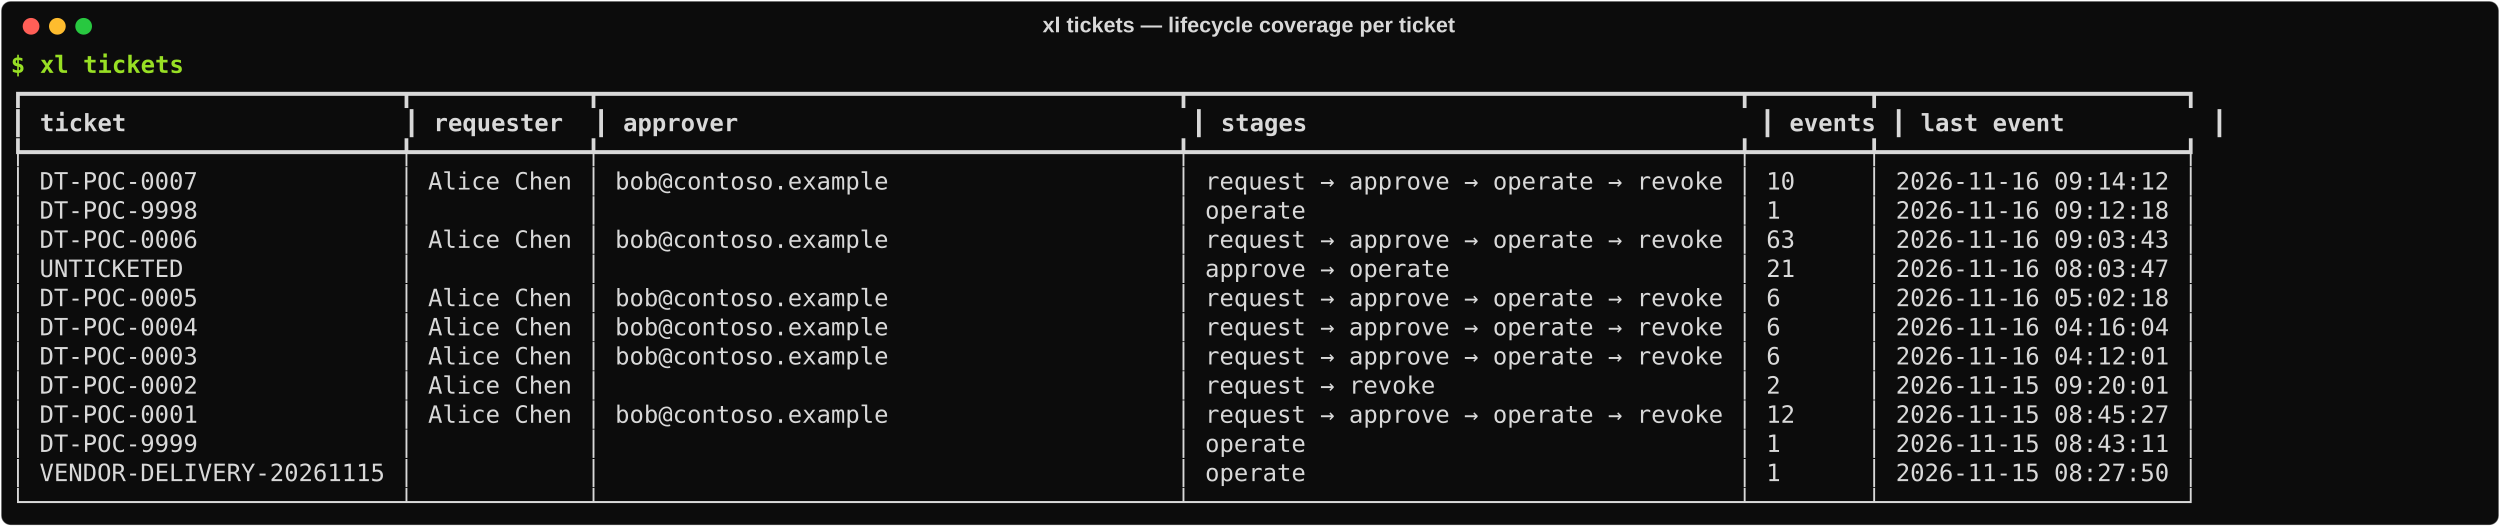
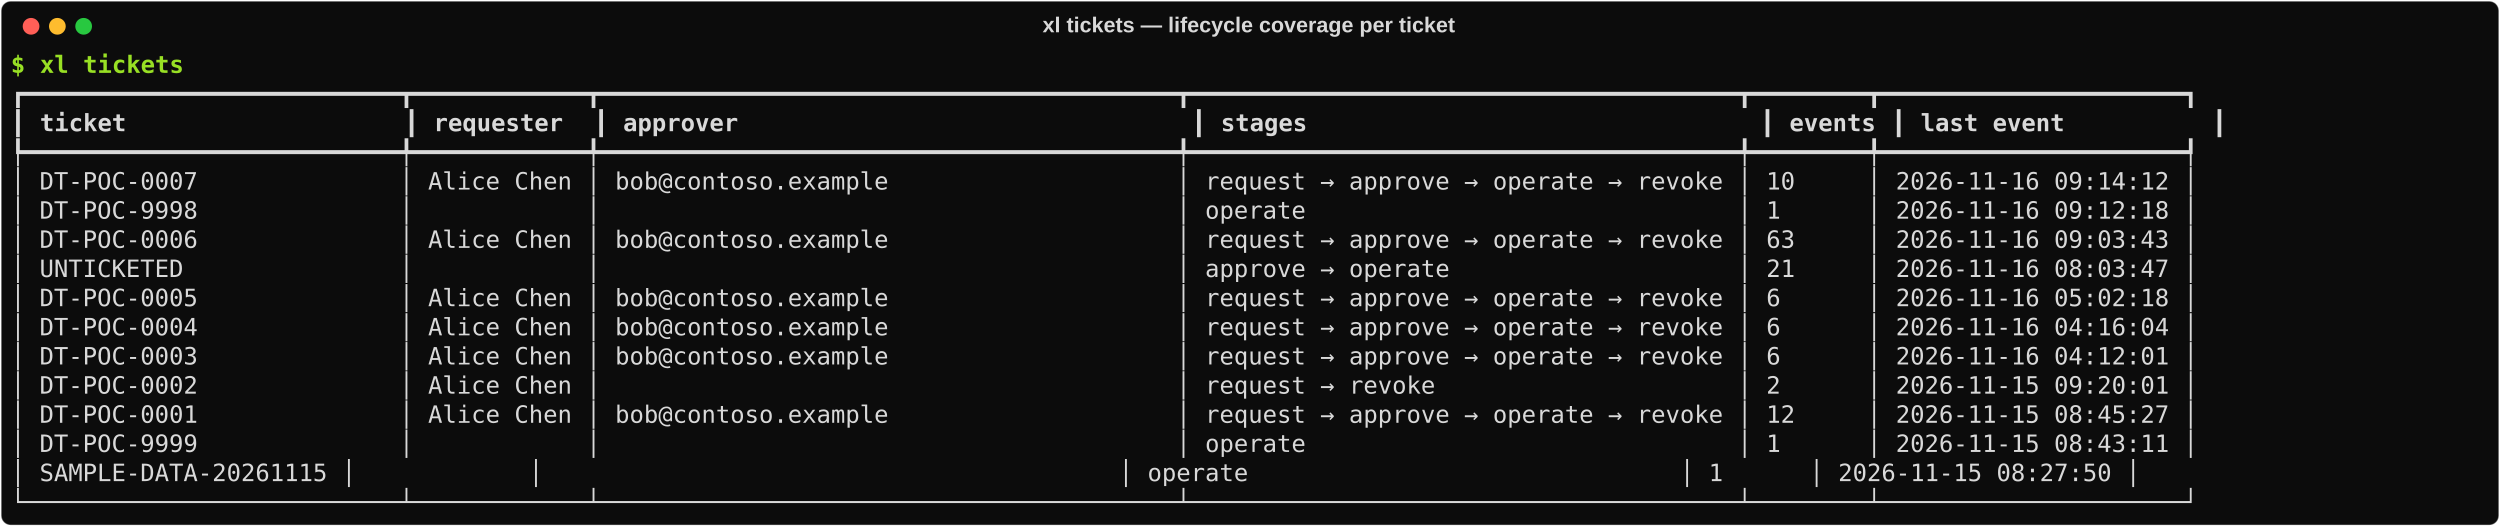
<svg xmlns="http://www.w3.org/2000/svg" class="rich-terminal" viewBox="0 0 2092 440.4">
  <style>

    @font-face {
        font-family: "Fira Code";
        src: local("FiraCode-Regular"),
                url("https://cdnjs.cloudflare.com/ajax/libs/firacode/6.2.0/woff2/FiraCode-Regular.woff2") format("woff2"),
                url("https://cdnjs.cloudflare.com/ajax/libs/firacode/6.2.0/woff/FiraCode-Regular.woff") format("woff");
        font-style: normal;
        font-weight: 400;
    }
    @font-face {
        font-family: "Fira Code";
        src: local("FiraCode-Bold"),
                url("https://cdnjs.cloudflare.com/ajax/libs/firacode/6.2.0/woff2/FiraCode-Bold.woff2") format("woff2"),
                url("https://cdnjs.cloudflare.com/ajax/libs/firacode/6.2.0/woff/FiraCode-Bold.woff") format("woff");
        font-style: bold;
        font-weight: 700;
    }

    .terminal-1958182308-matrix {
        font-family: Fira Code, monospace;
        font-size: 20px;
        line-height: 24.4px;
        font-variant-east-asian: full-width;
    }

    .terminal-1958182308-title {
        font-size: 18px;
        font-weight: bold;
        font-family: arial;
    }

    .terminal-1958182308-r1 { fill: #98e024;font-weight: bold }
.terminal-1958182308-r2 { fill: #d9d9d9 }
.terminal-1958182308-r3 { fill: #d9d9d9;font-weight: bold }
    </style>
  <defs>
    <clipPath id="terminal-1958182308-clip-terminal">
      <rect x="0" y="0" width="2073.0" height="389.4" />
    </clipPath>
    <clipPath id="terminal-1958182308-line-0">
      <rect x="0" y="1.5" width="2074" height="24.65" />
    </clipPath>
    <clipPath id="terminal-1958182308-line-1">
      <rect x="0" y="25.9" width="2074" height="24.65" />
    </clipPath>
    <clipPath id="terminal-1958182308-line-2">
      <rect x="0" y="50.3" width="2074" height="24.65" />
    </clipPath>
    <clipPath id="terminal-1958182308-line-3">
      <rect x="0" y="74.7" width="2074" height="24.65" />
    </clipPath>
    <clipPath id="terminal-1958182308-line-4">
      <rect x="0" y="99.1" width="2074" height="24.65" />
    </clipPath>
    <clipPath id="terminal-1958182308-line-5">
      <rect x="0" y="123.5" width="2074" height="24.65" />
    </clipPath>
    <clipPath id="terminal-1958182308-line-6">
      <rect x="0" y="147.9" width="2074" height="24.65" />
    </clipPath>
    <clipPath id="terminal-1958182308-line-7">
      <rect x="0" y="172.3" width="2074" height="24.65" />
    </clipPath>
    <clipPath id="terminal-1958182308-line-8">
      <rect x="0" y="196.7" width="2074" height="24.65" />
    </clipPath>
    <clipPath id="terminal-1958182308-line-9">
      <rect x="0" y="221.1" width="2074" height="24.65" />
    </clipPath>
    <clipPath id="terminal-1958182308-line-10">
      <rect x="0" y="245.5" width="2074" height="24.65" />
    </clipPath>
    <clipPath id="terminal-1958182308-line-11">
      <rect x="0" y="269.9" width="2074" height="24.65" />
    </clipPath>
    <clipPath id="terminal-1958182308-line-12">
      <rect x="0" y="294.3" width="2074" height="24.65" />
    </clipPath>
    <clipPath id="terminal-1958182308-line-13">
      <rect x="0" y="318.7" width="2074" height="24.65" />
    </clipPath>
    <clipPath id="terminal-1958182308-line-14">
      <rect x="0" y="343.1" width="2074" height="24.65" />
    </clipPath>
  </defs>
  <rect fill="#0c0c0c" stroke="rgba(255,255,255,0.35)" stroke-width="1" x="1" y="1" width="2090" height="438.4" rx="8" />
  <text class="terminal-1958182308-title" fill="#d9d9d9" text-anchor="middle" x="1045" y="27">xl tickets — lifecycle coverage per ticket</text>
  <g transform="translate(26,22)">
    <circle cx="0" cy="0" r="7" fill="#ff5f57" />
    <circle cx="22" cy="0" r="7" fill="#febc2e" />
    <circle cx="44" cy="0" r="7" fill="#28c840" />
  </g>
  <g transform="translate(9, 41)" clip-path="url(#terminal-1958182308-clip-terminal)">
    <g class="terminal-1958182308-matrix">
      <text class="terminal-1958182308-r1" x="0" y="20" textLength="24.4" clip-path="url(#terminal-1958182308-line-0)">$ </text>
      <text class="terminal-1958182308-r1" x="24.4" y="20" textLength="122" clip-path="url(#terminal-1958182308-line-0)">xl tickets</text>
      <text class="terminal-1958182308-r2" x="2074" y="20" textLength="12.2" clip-path="url(#terminal-1958182308-line-0)">
</text>
      <text class="terminal-1958182308-r2" x="0" y="44.4" textLength="1854.4" clip-path="url(#terminal-1958182308-line-1)">┏━━━━━━━━━━━━━━━━━━━━━━━━━━┳━━━━━━━━━━━━┳━━━━━━━━━━━━━━━━━━━━━━━━━━━━━━━━━━━━━━━━┳━━━━━━━━━━━━━━━━━━━━━━━━━━━━━━━━━━━━━━┳━━━━━━━━┳━━━━━━━━━━━━━━━━━━━━━┓</text>
      <text class="terminal-1958182308-r2" x="2074" y="44.4" textLength="12.2" clip-path="url(#terminal-1958182308-line-1)">
</text>
      <text class="terminal-1958182308-r2" x="0" y="68.8" textLength="12.2" clip-path="url(#terminal-1958182308-line-2)">┃</text>
      <text class="terminal-1958182308-r3" x="24.4" y="68.8" textLength="292.8" clip-path="url(#terminal-1958182308-line-2)">ticket                  </text>
      <text class="terminal-1958182308-r2" x="329.4" y="68.8" textLength="12.2" clip-path="url(#terminal-1958182308-line-2)">┃</text>
      <text class="terminal-1958182308-r3" x="353.8" y="68.8" textLength="122" clip-path="url(#terminal-1958182308-line-2)">requester </text>
      <text class="terminal-1958182308-r2" x="488" y="68.8" textLength="12.2" clip-path="url(#terminal-1958182308-line-2)">┃</text>
      <text class="terminal-1958182308-r3" x="512.4" y="68.8" textLength="463.6" clip-path="url(#terminal-1958182308-line-2)">approver                              </text>
      <text class="terminal-1958182308-r2" x="988.2" y="68.8" textLength="12.2" clip-path="url(#terminal-1958182308-line-2)">┃</text>
      <text class="terminal-1958182308-r3" x="1012.6" y="68.8" textLength="439.2" clip-path="url(#terminal-1958182308-line-2)">stages                              </text>
      <text class="terminal-1958182308-r2" x="1464" y="68.8" textLength="12.2" clip-path="url(#terminal-1958182308-line-2)">┃</text>
      <text class="terminal-1958182308-r3" x="1488.4" y="68.8" textLength="73.2" clip-path="url(#terminal-1958182308-line-2)">events</text>
      <text class="terminal-1958182308-r2" x="1573.8" y="68.8" textLength="12.2" clip-path="url(#terminal-1958182308-line-2)">┃</text>
      <text class="terminal-1958182308-r3" x="1598.2" y="68.8" textLength="231.8" clip-path="url(#terminal-1958182308-line-2)">last event         </text>
      <text class="terminal-1958182308-r2" x="1842.2" y="68.8" textLength="12.2" clip-path="url(#terminal-1958182308-line-2)">┃</text>
      <text class="terminal-1958182308-r2" x="2074" y="68.8" textLength="12.2" clip-path="url(#terminal-1958182308-line-2)">
</text>
      <text class="terminal-1958182308-r2" x="0" y="93.2" textLength="1854.4" clip-path="url(#terminal-1958182308-line-3)">┡━━━━━━━━━━━━━━━━━━━━━━━━━━╇━━━━━━━━━━━━╇━━━━━━━━━━━━━━━━━━━━━━━━━━━━━━━━━━━━━━━━╇━━━━━━━━━━━━━━━━━━━━━━━━━━━━━━━━━━━━━━╇━━━━━━━━╇━━━━━━━━━━━━━━━━━━━━━┩</text>
      <text class="terminal-1958182308-r2" x="2074" y="93.2" textLength="12.2" clip-path="url(#terminal-1958182308-line-3)">
</text>
      <text class="terminal-1958182308-r2" x="0" y="117.6" textLength="1854.4" clip-path="url(#terminal-1958182308-line-4)">│ DT-POC-0007              │ Alice Chen │ bob@contoso.example                    │ request → approve → operate → revoke │ 10     │ 2026-11-16 09:14:12 │</text>
      <text class="terminal-1958182308-r2" x="2074" y="117.6" textLength="12.2" clip-path="url(#terminal-1958182308-line-4)">
</text>
      <text class="terminal-1958182308-r2" x="0" y="142" textLength="1854.4" clip-path="url(#terminal-1958182308-line-5)">│ DT-POC-9998              │            │                                        │ operate                              │ 1      │ 2026-11-16 09:12:18 │</text>
      <text class="terminal-1958182308-r2" x="2074" y="142" textLength="12.2" clip-path="url(#terminal-1958182308-line-5)">
</text>
      <text class="terminal-1958182308-r2" x="0" y="166.4" textLength="1854.4" clip-path="url(#terminal-1958182308-line-6)">│ DT-POC-0006              │ Alice Chen │ bob@contoso.example                    │ request → approve → operate → revoke │ 63     │ 2026-11-16 09:03:43 │</text>
      <text class="terminal-1958182308-r2" x="2074" y="166.4" textLength="12.2" clip-path="url(#terminal-1958182308-line-6)">
</text>
      <text class="terminal-1958182308-r2" x="0" y="190.8" textLength="1854.4" clip-path="url(#terminal-1958182308-line-7)">│ UNTICKETED               │            │                                        │ approve → operate                    │ 21     │ 2026-11-16 08:03:47 │</text>
      <text class="terminal-1958182308-r2" x="2074" y="190.8" textLength="12.2" clip-path="url(#terminal-1958182308-line-7)">
</text>
      <text class="terminal-1958182308-r2" x="0" y="215.2" textLength="1854.4" clip-path="url(#terminal-1958182308-line-8)">│ DT-POC-0005              │ Alice Chen │ bob@contoso.example                    │ request → approve → operate → revoke │ 6      │ 2026-11-16 05:02:18 │</text>
      <text class="terminal-1958182308-r2" x="2074" y="215.2" textLength="12.2" clip-path="url(#terminal-1958182308-line-8)">
</text>
      <text class="terminal-1958182308-r2" x="0" y="239.6" textLength="1854.4" clip-path="url(#terminal-1958182308-line-9)">│ DT-POC-0004              │ Alice Chen │ bob@contoso.example                    │ request → approve → operate → revoke │ 6      │ 2026-11-16 04:16:04 │</text>
      <text class="terminal-1958182308-r2" x="2074" y="239.6" textLength="12.2" clip-path="url(#terminal-1958182308-line-9)">
</text>
      <text class="terminal-1958182308-r2" x="0" y="264" textLength="1854.4" clip-path="url(#terminal-1958182308-line-10)">│ DT-POC-0003              │ Alice Chen │ bob@contoso.example                    │ request → approve → operate → revoke │ 6      │ 2026-11-16 04:12:01 │</text>
      <text class="terminal-1958182308-r2" x="2074" y="264" textLength="12.2" clip-path="url(#terminal-1958182308-line-10)">
</text>
      <text class="terminal-1958182308-r2" x="0" y="288.4" textLength="1854.4" clip-path="url(#terminal-1958182308-line-11)">│ DT-POC-0002              │ Alice Chen │                                        │ request → revoke                     │ 2      │ 2026-11-15 09:20:01 │</text>
      <text class="terminal-1958182308-r2" x="2074" y="288.4" textLength="12.2" clip-path="url(#terminal-1958182308-line-11)">
</text>
      <text class="terminal-1958182308-r2" x="0" y="312.8" textLength="1854.4" clip-path="url(#terminal-1958182308-line-12)">│ DT-POC-0001              │ Alice Chen │ bob@contoso.example                    │ request → approve → operate → revoke │ 12     │ 2026-11-15 08:45:27 │</text>
      <text class="terminal-1958182308-r2" x="2074" y="312.8" textLength="12.2" clip-path="url(#terminal-1958182308-line-12)">
</text>
      <text class="terminal-1958182308-r2" x="0" y="337.2" textLength="1854.4" clip-path="url(#terminal-1958182308-line-13)">│ DT-POC-9999              │            │                                        │ operate                              │ 1      │ 2026-11-15 08:43:11 │</text>
      <text class="terminal-1958182308-r2" x="2074" y="337.2" textLength="12.2" clip-path="url(#terminal-1958182308-line-13)">
</text>
-       <text class="terminal-1958182308-r2" x="0" y="361.6" textLength="1854.4" clip-path="url(#terminal-1958182308-line-14)">│ VENDOR-DELIVERY-20261115 │            │                                        │ operate                              │ 1      │ 2026-11-15 08:27:50 │</text>
+       <text class="terminal-1958182308-r2" x="0" y="361.6" textLength="1854.4" clip-path="url(#terminal-1958182308-line-14)">│ SAMPLE-DATA-20261115 │            │                                        │ operate                              │ 1      │ 2026-11-15 08:27:50 │</text>
      <text class="terminal-1958182308-r2" x="2074" y="361.6" textLength="12.2" clip-path="url(#terminal-1958182308-line-14)">
</text>
      <text class="terminal-1958182308-r2" x="0" y="386" textLength="1854.4" clip-path="url(#terminal-1958182308-line-15)">└──────────────────────────┴────────────┴────────────────────────────────────────┴──────────────────────────────────────┴────────┴─────────────────────┘</text>
      <text class="terminal-1958182308-r2" x="2074" y="386" textLength="12.2" clip-path="url(#terminal-1958182308-line-15)">
</text>
    </g>
  </g>
</svg>
